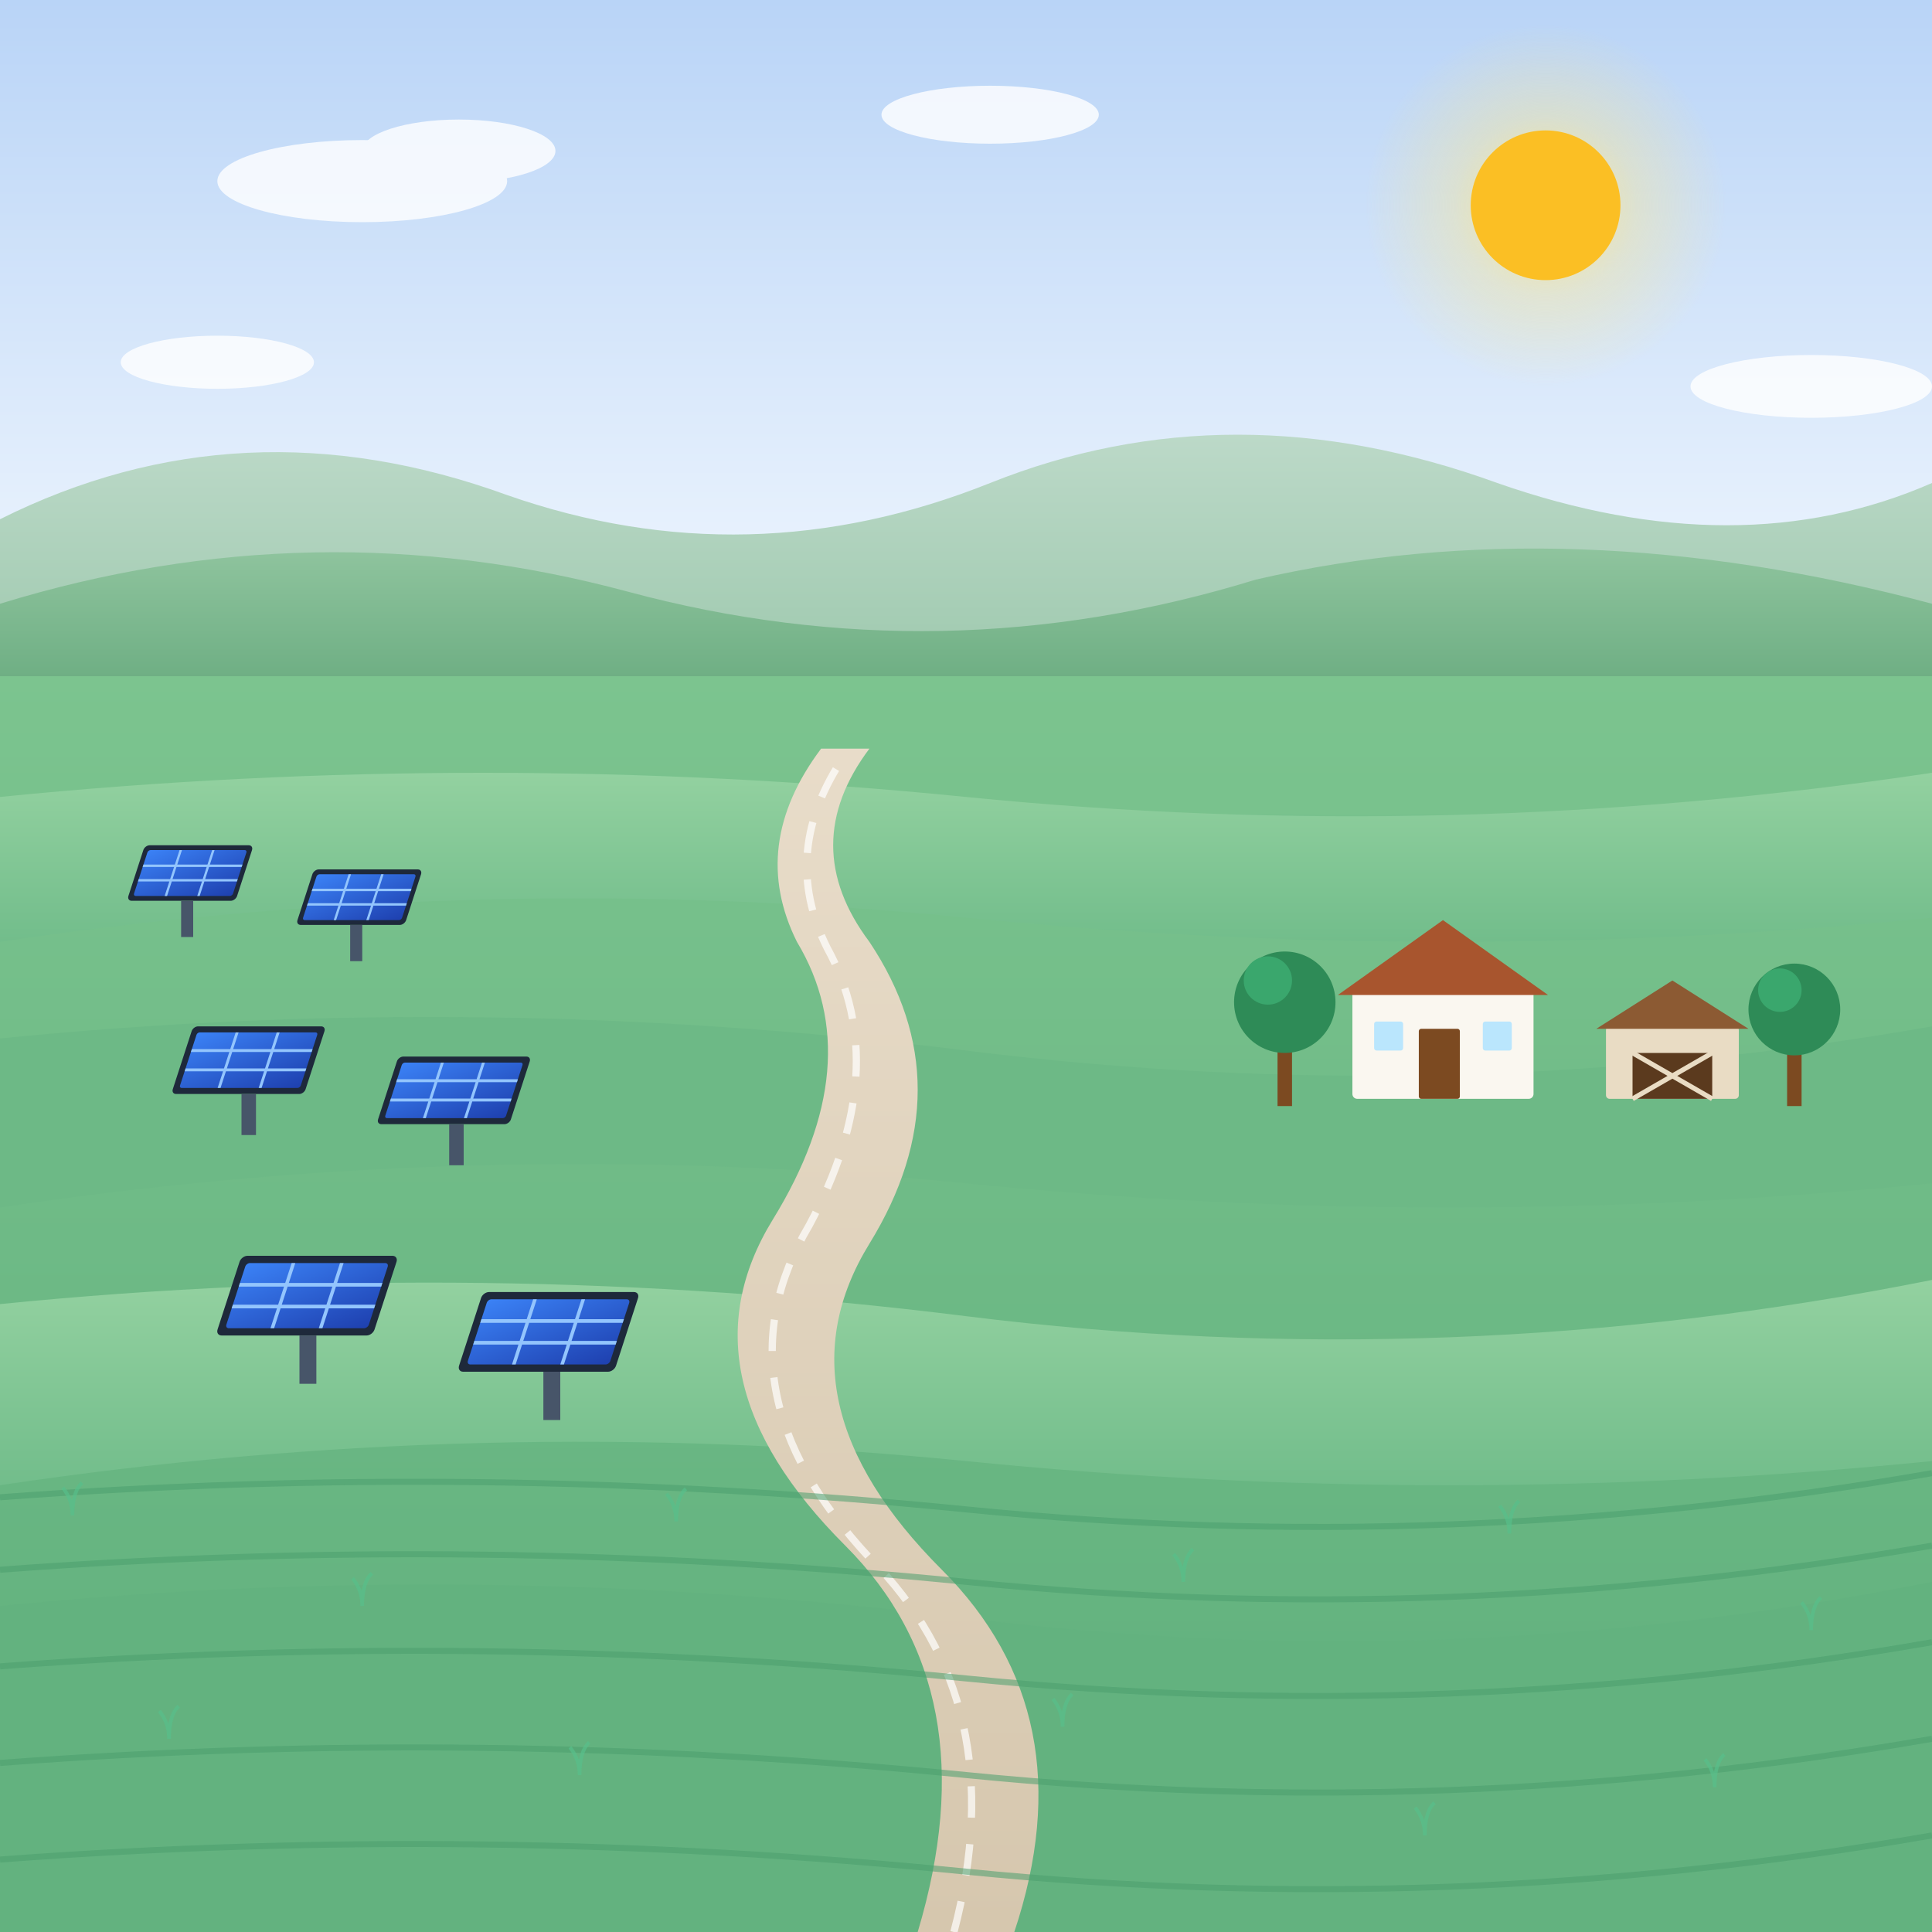
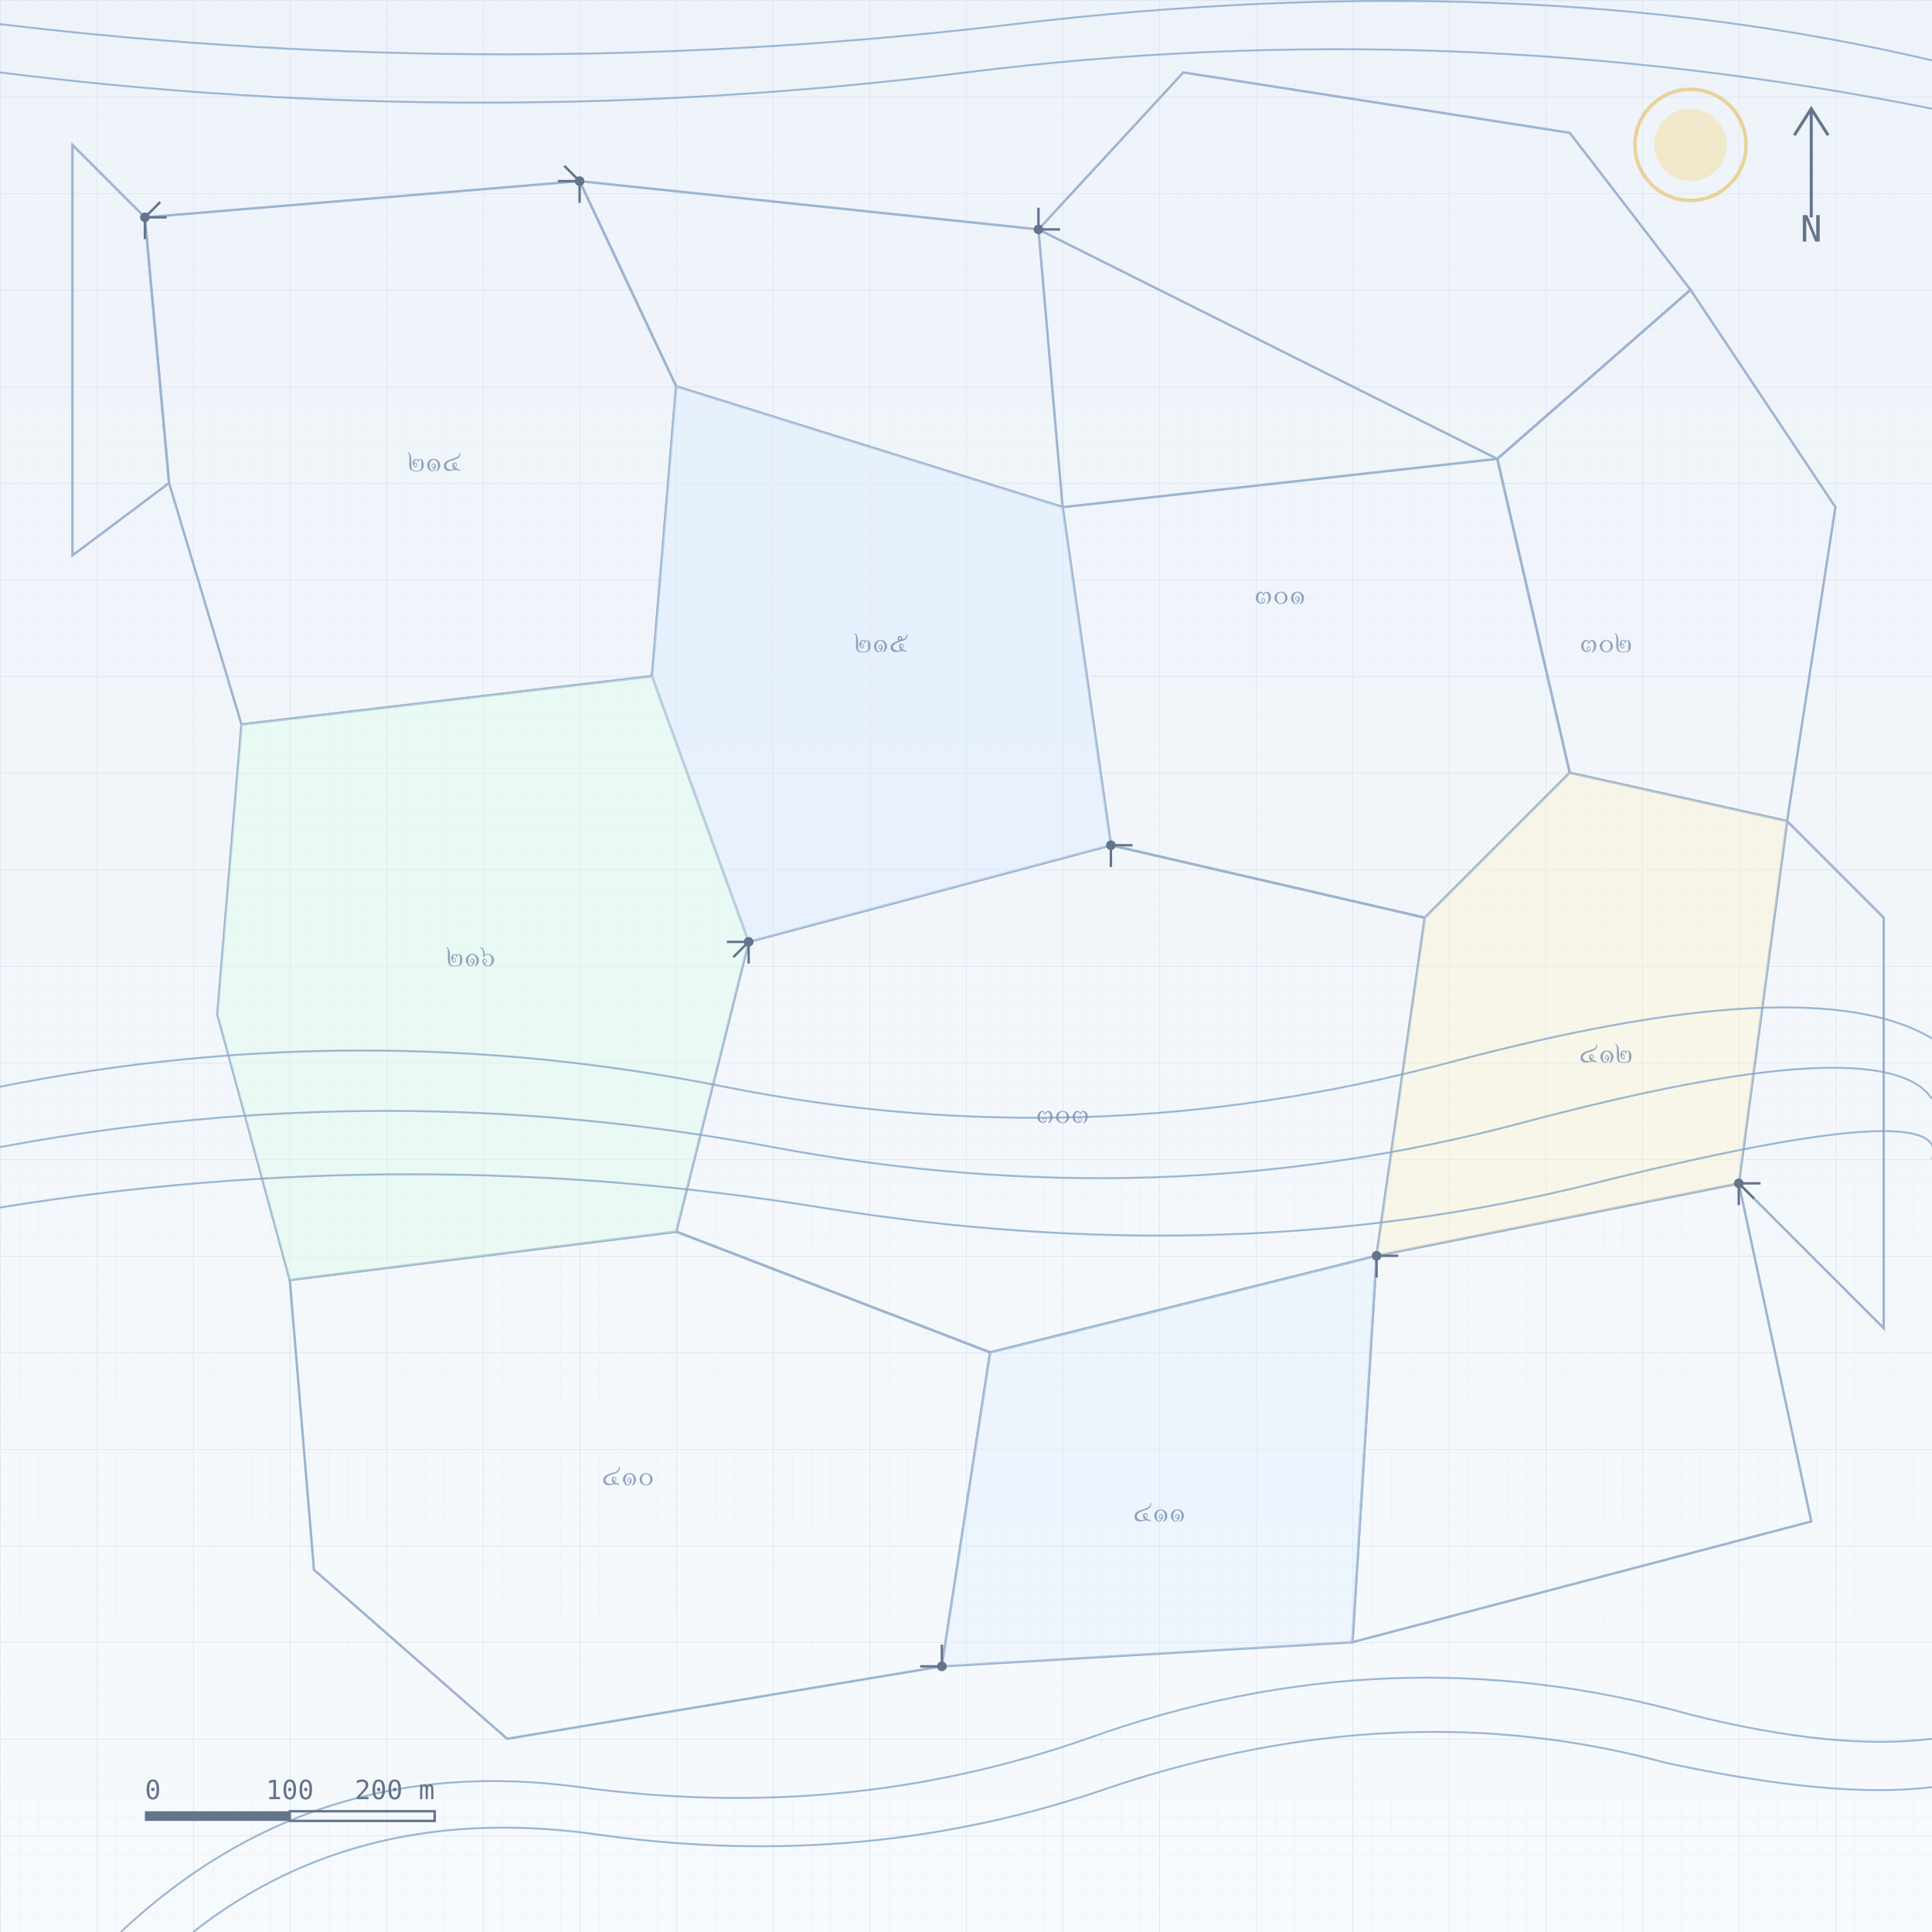
<svg xmlns="http://www.w3.org/2000/svg" width="1600" height="1600" viewBox="0 0 1600 1600" preserveAspectRatio="xMidYMid slice">
  <defs>
-     <linearGradient id="wsky" x1="0" y1="0" x2="0" y2="1">
-       <stop offset="0" stop-color="#b9d4f7" />
-       <stop offset="0.6" stop-color="#dceafb" />
-       <stop offset="1" stop-color="#f2f8ff" />
+     <linearGradient id="wpaper" x1="0" y1="0" x2="0" y2="1">
+       <stop offset="0" stop-color="#eef3fa" />
+       <stop offset="1" stop-color="#f7fafc" />
    </linearGradient>
-     <radialGradient id="wsun" cx="0.5" cy="0.5" r="0.5">
-       <stop offset="0" stop-color="#fde68a" stop-opacity="0.95" />
-       <stop offset="0.5" stop-color="#fde68a" stop-opacity="0.35" />
-       <stop offset="1" stop-color="#fde68a" stop-opacity="0" />
-     </radialGradient>
-     <linearGradient id="wridge1" x1="0" y1="0" x2="0" y2="1">
-       <stop offset="0" stop-color="#bcd9c8" />
-       <stop offset="1" stop-color="#9ec9ae" />
-     </linearGradient>
-     <linearGradient id="wridge2" x1="0" y1="0" x2="0" y2="1">
-       <stop offset="0" stop-color="#8fc49e" />
-       <stop offset="1" stop-color="#6faf84" />
-     </linearGradient>
-     <linearGradient id="wfield" x1="0" y1="0" x2="0" y2="1">
-       <stop offset="0" stop-color="#7cc48f" />
-       <stop offset="1" stop-color="#5dae7b" />
-     </linearGradient>
-     <linearGradient id="wfield2" x1="0" y1="0" x2="0" y2="1">
-       <stop offset="0" stop-color="#93d1a0" />
-       <stop offset="1" stop-color="#72bd8b" />
-     </linearGradient>
-     <linearGradient id="wroad" x1="0" y1="0" x2="0" y2="1">
-       <stop offset="0" stop-color="#e8dcc9" />
-       <stop offset="1" stop-color="#d6c7ae" />
-     </linearGradient>
-     <linearGradient id="wpv" x1="0" y1="0" x2="1" y2="1">
-       <stop offset="0" stop-color="#3b82f6" />
-       <stop offset="1" stop-color="#1e40af" />
-     </linearGradient>
+     <pattern id="wgrid" width="80" height="80" patternUnits="userSpaceOnUse">
+       <path d="M80 0 H0 V80" fill="none" stroke="#dbe4f0" stroke-width="1" />
+     </pattern>
+     <pattern id="wgridS" width="16" height="16" patternUnits="userSpaceOnUse">
+       <path d="M16 0 H0 V16" fill="none" stroke="#e8eef7" stroke-width="0.6" />
+     </pattern>
  </defs>
-   <rect width="1600" height="560" fill="url(#wsky)" />
-   <circle cx="1280" cy="170" r="150" fill="url(#wsun)" />
-   <circle cx="1280" cy="170" r="62" fill="#fbbf24" />
-   <g fill="#ffffff" opacity="0.8">
-     <ellipse cx="300" cy="150" rx="120" ry="34" />
-     <ellipse cx="380" cy="125" rx="80" ry="26" />
-     <ellipse cx="820" cy="95" rx="90" ry="24" />
-     <ellipse cx="1500" cy="320" rx="100" ry="26" />
-     <ellipse cx="180" cy="300" rx="80" ry="22" />
-   </g>
-   <path d="M0 560 L0 430 Q200 330 420 410 Q620 480 820 400 Q1020 320 1240 400 Q1440 470 1600 400 L1600 560 Z" fill="url(#wridge1)" />
-   <path d="M0 560 L0 500 Q260 420 520 490 Q780 560 1040 480 Q1300 420 1600 500 L1600 560 Z" fill="url(#wridge2)" />
-   <rect y="560" width="1600" height="1040" fill="url(#wfield)" />
-   <path d="M0 660 Q400 620 800 660 T1600 640 L1600 760 Q1200 800 800 760 T0 780 Z" fill="url(#wfield2)" />
-   <path d="M0 860 Q400 820 800 870 T1600 850 L1600 980 Q1200 1020 800 980 T0 1000 Z" fill="#6db986" />
-   <path d="M0 1080 Q400 1040 800 1090 T1600 1060 L1600 1210 Q1200 1250 800 1210 T0 1230 Z" fill="url(#wfield2)" />
-   <path d="M0 1330 Q400 1290 800 1340 T1600 1310 L1600 1600 L0 1600 Z" fill="#63b27f" />
-   <path d="M760 1600 Q820 1400 700 1280 Q560 1140 640 1010 Q720 880 660 780 Q620 700 680 620 L720 620 Q660 700 720 780 Q800 900 720 1030 Q640 1160 780 1300 Q900 1420 840 1600 Z" fill="url(#wroad)" />
-   <path d="M790 1600 Q840 1410 720 1290 Q590 1150 670 1015 Q740 885 685 785 Q645 705 700 625" fill="none" stroke="#ffffff" stroke-width="6" stroke-dasharray="26 22" opacity="0.7" />
-   <g>
-     <g transform="translate(120 700) skewX(-18)">
-       <rect x="0" y="0" width="90" height="46" rx="4" fill="#1e293b" />
-       <rect x="4" y="4" width="82" height="38" rx="2" fill="url(#wpv)" />
-       <path d="M4 17 h82 M4 29 h82 M31 4 v38 M58 4 v38" stroke="#93c5fd" stroke-width="2" />
-     </g>
-     <rect x="150" y="746" width="10" height="30" fill="#475569" />
-     <g transform="translate(260 720) skewX(-18)">
-       <rect x="0" y="0" width="90" height="46" rx="4" fill="#1e293b" />
-       <rect x="4" y="4" width="82" height="38" rx="2" fill="url(#wpv)" />
-       <path d="M4 17 h82 M4 29 h82 M31 4 v38 M58 4 v38" stroke="#93c5fd" stroke-width="2" />
-     </g>
-     <rect x="290" y="766" width="10" height="30" fill="#475569" />
-     <g transform="translate(160 850) skewX(-18)">
-       <rect x="0" y="0" width="110" height="56" rx="4" fill="#1e293b" />
-       <rect x="5" y="5" width="100" height="46" rx="2" fill="url(#wpv)" />
-       <path d="M5 20 h100 M5 36 h100 M38 5 v46 M72 5 v46" stroke="#93c5fd" stroke-width="2.4" />
-     </g>
-     <rect x="200" y="906" width="12" height="34" fill="#475569" />
-     <g transform="translate(330 875) skewX(-18)">
-       <rect x="0" y="0" width="110" height="56" rx="4" fill="#1e293b" />
-       <rect x="5" y="5" width="100" height="46" rx="2" fill="url(#wpv)" />
-       <path d="M5 20 h100 M5 36 h100 M38 5 v46 M72 5 v46" stroke="#93c5fd" stroke-width="2.4" />
-     </g>
-     <rect x="372" y="931" width="12" height="34" fill="#475569" />
-     <g transform="translate(200 1040) skewX(-18)">
-       <rect x="0" y="0" width="130" height="66" rx="5" fill="#1e293b" />
-       <rect x="6" y="6" width="118" height="54" rx="3" fill="url(#wpv)" />
-       <path d="M6 24 h118 M6 42 h118 M45 6 v54 M85 6 v54" stroke="#93c5fd" stroke-width="3" />
-     </g>
-     <rect x="248" y="1106" width="14" height="40" fill="#475569" />
-     <g transform="translate(400 1070) skewX(-18)">
-       <rect x="0" y="0" width="130" height="66" rx="5" fill="#1e293b" />
-       <rect x="6" y="6" width="118" height="54" rx="3" fill="url(#wpv)" />
-       <path d="M6 24 h118 M6 42 h118 M45 6 v54 M85 6 v54" stroke="#93c5fd" stroke-width="3" />
-     </g>
-     <rect x="450" y="1136" width="14" height="40" fill="#475569" />
+   <rect width="1600" height="1600" fill="url(#wpaper)" />
+   <rect width="1600" height="1600" fill="url(#wgridS)" />
+   <rect width="1600" height="1600" fill="url(#wgrid)" />
+   <g fill="none" stroke="#9db4d0" stroke-width="2">
+     <path d="M120 180 L480 150 L560 320 L540 560 L200 600 L140 400 Z" />
+     <path d="M480 150 L860 190 L880 420 L560 320 Z" />
+     <path d="M560 320 L880 420 L920 700 L620 780 L540 560 Z" />
+     <path d="M200 600 L540 560 L620 780 L560 1020 L240 1060 L180 840 Z" />
+     <path d="M920 700 L880 420 L1240 380 L1300 640 L1180 760 Z" />
+     <path d="M1240 380 L860 190 L980 60 L1300 110 L1400 240 Z" />
+     <path d="M1300 640 L1240 380 L1400 240 L1520 420 L1480 680 Z" />
+     <path d="M620 780 L920 700 L1180 760 L1140 1040 L820 1120 L560 1020 Z" />
+     <path d="M1180 760 L1300 640 L1480 680 L1440 980 L1140 1040 Z" />
+     <path d="M240 1060 L560 1020 L820 1120 L780 1380 L420 1440 L260 1300 Z" />
+     <path d="M820 1120 L1140 1040 L1120 1360 L780 1380 Z" />
+     <path d="M1140 1040 L1440 980 L1500 1260 L1120 1360 Z" />
+     <path d="M60 120 L120 180 L140 400 L60 460 Z" />
+     <path d="M1440 980 L1480 680 L1560 760 L1560 1100 Z" />
  </g>
  <g>
-     <rect x="1120" y="820" width="150" height="90" rx="4" fill="#faf7f0" />
-     <path d="M1108 824 L1195 762 L1282 824 Z" fill="#a8552e" />
-     <rect x="1175" y="852" width="34" height="58" rx="2" fill="#7c4a21" />
-     <rect x="1138" y="846" width="24" height="24" rx="2" fill="#bae6fd" />
-     <rect x="1228" y="846" width="24" height="24" rx="2" fill="#bae6fd" />
-     <rect x="1330" y="850" width="110" height="60" rx="3" fill="#e9dcc4" />
-     <path d="M1322 852 L1385 812 L1448 852 Z" fill="#8c5a33" />
-     <rect x="1352" y="872" width="66" height="38" rx="2" fill="#5b3a1e" />
-     <path d="M1352 872 l66 38 M1418 872 l-66 38" stroke="#e9dcc4" stroke-width="4" />
-     <g>
-       <rect x="1058" y="856" width="12" height="60" fill="#7c4a21" />
-       <circle cx="1064" cy="830" r="42" fill="#2e8b57" />
-       <circle cx="1050" cy="812" r="20" fill="#3aa76d" />
-       <rect x="1480" y="860" width="12" height="56" fill="#7c4a21" />
-       <circle cx="1486" cy="836" r="38" fill="#2e8b57" />
-       <circle cx="1474" cy="820" r="18" fill="#3aa76d" />
-     </g>
+     <path d="M560 320 L880 420 L920 700 L620 780 L540 560 Z" fill="#dbeafe" opacity="0.45" />
+     <path d="M200 600 L540 560 L620 780 L560 1020 L240 1060 L180 840 Z" fill="#dcfce7" opacity="0.4" />
+     <path d="M1180 760 L1300 640 L1480 680 L1440 980 L1140 1040 Z" fill="#fef3c7" opacity="0.35" />
+     <path d="M820 1120 L1140 1040 L1120 1360 L780 1380 Z" fill="#dbeafe" opacity="0.3" />
  </g>
-   <g stroke="#4a9e6d" stroke-width="5" fill="none" opacity="0.55">
-     <path d="M0 1240 Q400 1210 800 1250 T1600 1220" />
-     <path d="M0 1300 Q400 1270 800 1310 T1600 1280" />
-     <path d="M0 1380 Q400 1350 800 1390 T1600 1360" />
-     <path d="M0 1460 Q400 1430 800 1470 T1600 1440" />
-     <path d="M0 1540 Q400 1510 800 1550 T1600 1520" />
+   <g fill="none" stroke="#86a6c8" stroke-width="1.6" opacity="0.8">
+     <path d="M0 900 Q300 840 600 900 T1200 880 T1600 860" />
+     <path d="M0 950 Q320 890 640 950 T1260 930 T1600 910" />
+     <path d="M0 1000 Q340 945 680 1000 T1320 980 T1600 960" />
+     <path d="M0 60 Q400 110 800 60 T1600 90" />
+     <path d="M0 20 Q420 70 840 20 T1600 50" />
+     <path d="M100 1600 Q260 1450 480 1480 Q700 1510 900 1440 Q1150 1350 1400 1420 Q1520 1450 1600 1440" />
+     <path d="M160 1600 Q300 1490 500 1520 Q720 1550 920 1480 Q1160 1400 1380 1460 Q1520 1490 1600 1480" />
  </g>
-   <g stroke="#57bf8a" stroke-width="3" fill="none" opacity="0.7">
-     <path d="M60 1255 Q60 1235 68 1228 M60 1255 Q60 1242 52 1232" />
-     <path d="M300 1330 Q300 1310 308 1303 M300 1330 Q300 1317 292 1307" />
-     <path d="M560 1260 Q560 1240 568 1233 M560 1260 Q560 1247 552 1237" />
-     <path d="M980 1310 Q980 1290 988 1283 M980 1310 Q980 1297 972 1287" />
-     <path d="M1250 1270 Q1250 1250 1258 1243 M1250 1270 Q1250 1257 1242 1247" />
-     <path d="M1500 1350 Q1500 1330 1508 1323 M1500 1350 Q1500 1337 1492 1327" />
-     <path d="M140 1440 Q140 1420 148 1413 M140 1440 Q140 1427 132 1417" />
-     <path d="M480 1470 Q480 1450 488 1443 M480 1470 Q480 1457 472 1447" />
-     <path d="M880 1430 Q880 1410 888 1403 M880 1430 Q880 1417 872 1407" />
-     <path d="M1180 1520 Q1180 1500 1188 1493 M1180 1520 Q1180 1507 1172 1497" />
-     <path d="M1420 1480 Q1420 1460 1428 1453 M1420 1480 Q1420 1467 1412 1457" />
+   <g stroke="#64748b" stroke-width="2" fill="none">
+     <path d="M120 180 l18 0 M120 180 l0 18 M120 180 l12.7 -12.7" />
+     <path d="M480 150 l-18 0 M480 150 l0 18 M480 150 l-12.7 -12.7" />
+     <path d="M860 190 l18 0 M860 190 l0 -18" />
+     <path d="M920 700 l18 0 M920 700 l0 18" />
+     <path d="M620 780 l-18 0 M620 780 l0 18 M620 780 l-12.7 12.7" />
+     <path d="M1140 1040 l18 0 M1140 1040 l0 18" />
+     <path d="M780 1380 l-18 0 M780 1380 l0 -18" />
+     <path d="M1440 980 l18 0 M1440 980 l0 18 M1440 980 l12.7 12.7" />
  </g>
+   <g fill="#64748b">
+     <circle cx="120" cy="180" r="4" />
+     <circle cx="480" cy="150" r="4" />
+     <circle cx="860" cy="190" r="4" />
+     <circle cx="920" cy="700" r="4" />
+     <circle cx="620" cy="780" r="4" />
+     <circle cx="1140" cy="1040" r="4" />
+     <circle cx="780" cy="1380" r="4" />
+     <circle cx="1440" cy="980" r="4" />
+   </g>
+   <g font-family="ui-monospace, monospace" font-size="26" fill="#7d93b2" text-anchor="middle" opacity="0.85">
+     <text x="360" y="390">๒๑๔</text>
+     <text x="730" y="540">๒๑๕</text>
+     <text x="390" y="800">๒๑๖</text>
+     <text x="1060" y="500">๓๐๑</text>
+     <text x="1330" y="540">๓๐๒</text>
+     <text x="880" y="930">๓๐๓</text>
+     <text x="520" y="1230">๔๑๐</text>
+     <text x="960" y="1260">๔๑๑</text>
+     <text x="1330" y="880">๔๑๒</text>
+   </g>
+   <g transform="translate(1500 120)" stroke="#64748b" fill="none" stroke-width="2.5">
+     <path d="M0 60 L0 -30 M-14 -8 L0 -30 L14 -8" />
+   </g>
+   <text x="1500" y="200" font-family="ui-monospace, monospace" font-size="30" fill="#64748b" text-anchor="middle">N</text>
+   <g transform="translate(120 1500)">
+     <rect x="0" y="0" width="120" height="8" fill="#64748b" />
+     <rect x="120" y="0" width="120" height="8" fill="none" stroke="#64748b" stroke-width="2" />
+     <text x="0" y="-10" font-family="ui-monospace, monospace" font-size="22" fill="#64748b">0</text>
+     <text x="120" y="-10" font-family="ui-monospace, monospace" font-size="22" fill="#64748b" text-anchor="middle">100</text>
+     <text x="240" y="-10" font-family="ui-monospace, monospace" font-size="22" fill="#64748b" text-anchor="end">200 m</text>
+   </g>
+   <circle cx="1400" cy="120" r="46" fill="none" stroke="#e2b23a" stroke-width="3" opacity="0.5" />
+   <circle cx="1400" cy="120" r="30" fill="#f6d574" opacity="0.35" />
</svg>
